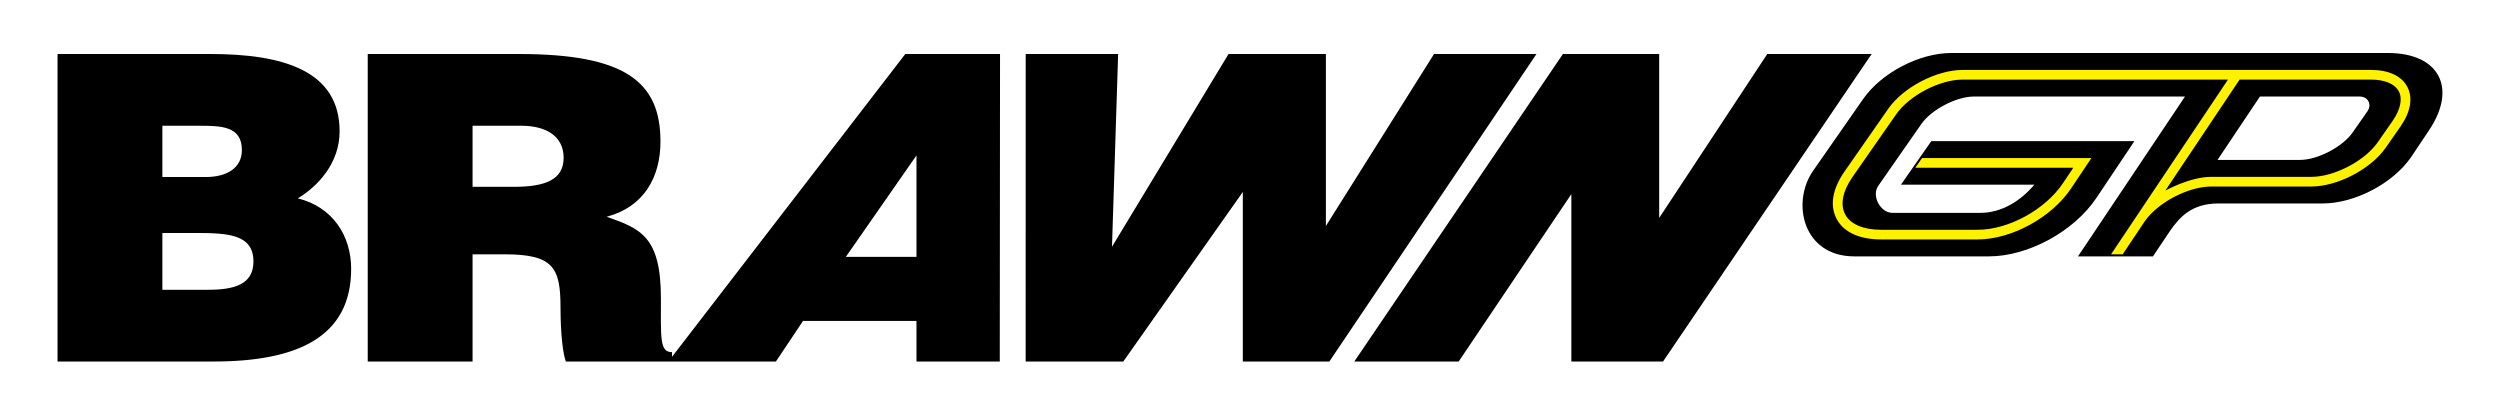
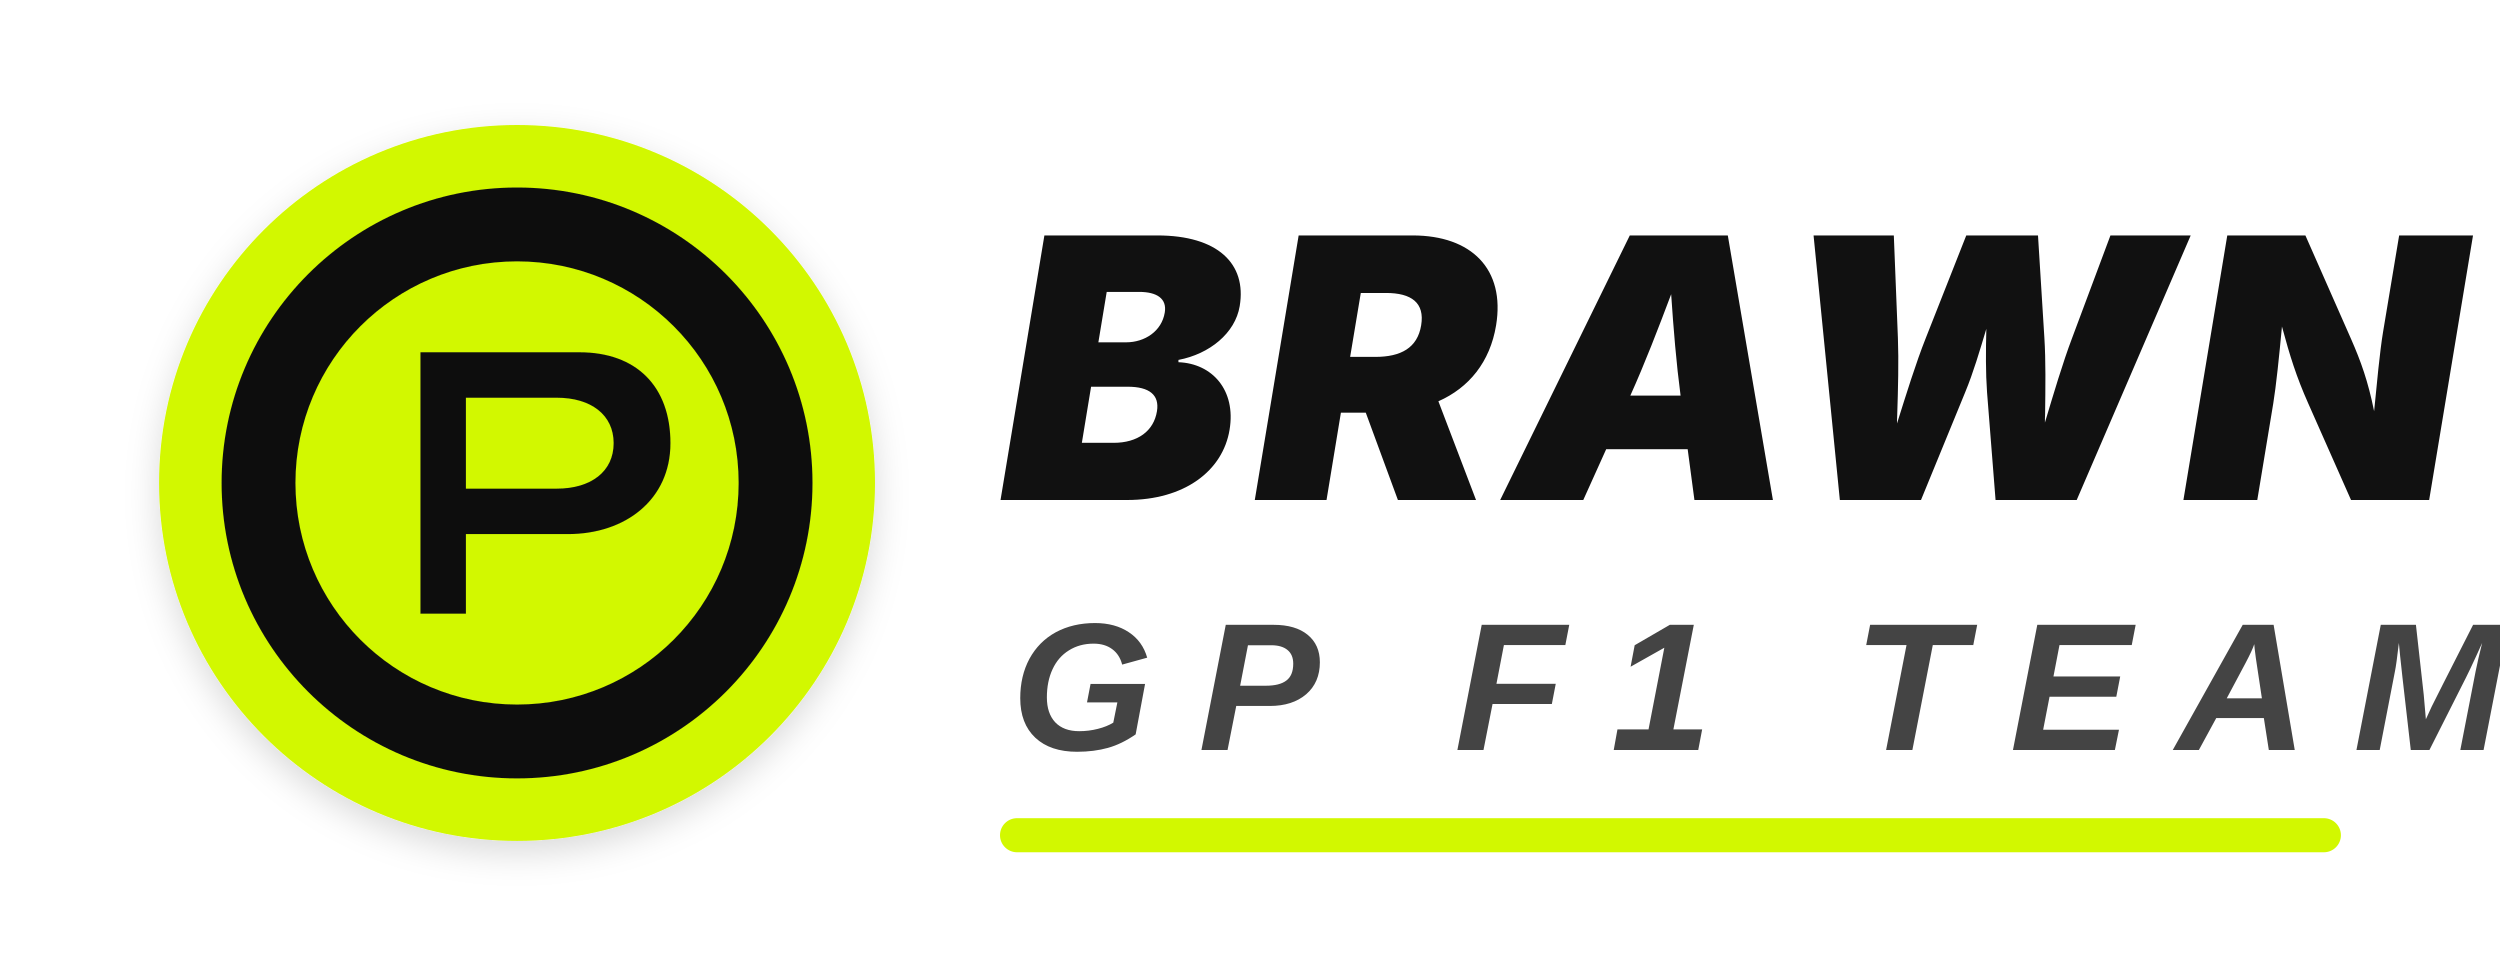
- <svg xmlns="http://www.w3.org/2000/svg" viewBox="0 0 470 78.5" width="469.999" height="78.214" id="svg2" version="1.1">
-   <defs id="defs4">
-     <clipPath id="clipPath2999" clipPathUnits="userSpaceOnUse">
-       <path id="path3001" d="m 0,841.89 595.276,0 L 595.276,0 0,0 0,841.89 z" />
-     </clipPath>
+ <svg xmlns="http://www.w3.org/2000/svg" viewBox="0 0 220 85" width="220" height="85">
+   <defs>
+     <filter id="subtleGlow" x="-20%" y="-20%" width="140%" height="140%">
+       <feDropShadow dx="0" dy="1" stdDeviation="1.5" flood-color="#000000" flood-opacity="0.15" />
+     </filter>
  </defs>
-   <g id="layer1" transform="translate(-140.0006,-493.2553)">
-     <g transform="matrix(1.25,0,0,-1.25,2.9535,1103.063)" id="g2993">
-       <g id="g2995">
-         <g clip-path="url(#clipPath2999)" id="g2997">
-           <g transform="translate(140.3677,444.1055)" id="g3003">
-             <path id="path3005" style="fill:#000000;fill-opacity:1;fill-rule:nonzero;stroke:none" d="m 0,0 -6.907,0 0,8.574 5.029,0 C 3.151,8.574 6.839,8.318 6.839,4.256 6.839,0.776 3.889,0 0,0 m -6.907,24.758 5.566,0 c 3.351,0 6.436,-0.064 6.436,-3.675 0,-2.707 -2.279,-4.062 -5.431,-4.062 l -6.571,0 0,7.737 z m 20.451,-10.96 c 3.084,1.87 6.303,5.351 6.303,10.122 0,9.22 -8.65,11.669 -19.512,11.669 l -23.065,0 0,-46.419 23.534,0 c 12.538,0 20.786,3.609 20.786,13.99 0,5.028 -2.816,9.349 -8.046,10.638 m 93.38,-8.832 -10.662,0 10.662,15.315 0,-15.315 z m -60.771,10.573 -6.236,0 0,9.219 7.376,0 c 3.687,0 6.37,-1.548 6.37,-4.835 0,-3.224 -2.616,-4.384 -7.51,-4.384 m 23.87,-25.66 0,0.707 c -1.878,0 -1.676,2.064 -1.676,8.125 0,9.35 -3.084,10.508 -8.18,12.314 5.632,1.484 8.113,5.996 8.113,11.348 0,9.026 -5.298,13.216 -21.389,13.216 l -22.799,0 0,-46.419 15.825,0 0,16.182 4.828,0 c 7.376,0 8.448,-1.998 8.448,-8.059 0,-4.125 0.402,-7.093 0.805,-8.123 l 31.709,0 4.093,6.125 17.124,0 0,-6.125 12.574,0 0.039,46.419 -14.299,0 -35.215,-45.71 z m 115.027,45.71 -16.325,-25.96 0,25.96 -14.695,0 -17.592,-29.095 0.927,29.095 -13.954,0 -0.006,-46.419 14.738,0 18.042,25.594 0,-25.594 13.063,0 31.264,46.419 -15.462,0 z m 50.302,0 -16.315,-24.745 0,24.745 -14.533,0 -31.489,-46.419 15.755,0 17.009,25.272 0,-25.272 13.839,0 31.49,46.419 -15.756,0 z m 90.59,-8.65 c 0,0.001 -2.231,-3.198 -2.231,-3.198 -1.51,-2.167 -5.289,-4.139 -7.93,-4.139 l -12.464,0 6.403,9.567 15.057,0 c 1.245,0 1.893,-1.182 1.165,-2.23 m 3.097,8.802 -65.9,0 c -4.833,0 -10.56,-2.989 -13.322,-6.954 L 242.274,17.966 C 238.945,13.19 240.705,5.041 248.486,5.041 l 20.329,0 c 5.88,0 12.811,3.73 16.226,8.832 l 5.73,8.563 -30.66,0 -4.581,-6.573 20.134,0 c -2.108,-2.513 -5.004,-4.25 -8.101,-4.25 l -13.33,0 c -1.824,0 -3.172,2.58 -2.128,4.077 l 6.511,9.34 c 1.509,2.167 5.289,4.139 7.928,4.139 l 31.862,0 -16.15,-24.128 11.315,0 2.578,3.85 c 1.509,2.166 3.347,4.138 7.312,4.138 l 15.725,0 c 4.834,0 10.562,2.99 13.323,6.955 l 2.749,4.109 c 4.288,6.407 1.49,11.648 -6.219,11.648" />
-           </g>
-           <g transform="translate(470.1074,469.5835)" id="g3007">
-             <path id="path3009" style="fill:#fff200;fill-opacity:1;fill-rule:nonzero;stroke:none" d="m 0,0 -0.001,-0.002 -2.228,-3.196 c -1.976,-2.837 -6.568,-5.235 -10.028,-5.235 l -15.108,0 c -3.227,0 -6.936,-2.076 -6.936,-2.076 l 11.214,16.757 19.826,0 c 2.08,0 3.614,-0.649 4.206,-1.781 C 1.536,3.336 1.189,1.708 0,0 M 2.237,5.143 C 1.375,6.796 -0.577,7.707 -3.261,7.707 l -61.637,0 c -3.938,0 -8.974,-2.628 -11.225,-5.859 l -6.591,-9.456 c -1.849,-2.657 -2.267,-5.135 -1.207,-7.167 1.044,-2.002 3.429,-3.106 6.711,-3.106 l 14.582,0 c 5.102,0 11.164,3.309 14.101,7.697 l 3.067,4.585 -25.568,0 -1.018,-1.46 23.855,0 -1.549,-2.313 c -2.69,-4.019 -8.232,-7.049 -12.888,-7.049 l -14.582,0 c -2.673,0 -4.646,0.845 -5.418,2.322 -0.78,1.498 -0.386,3.508 1.113,5.657 l 6.591,9.455 c 1.976,2.837 6.568,5.235 10.026,5.235 l 40.054,0 -17.651,-26.373 1.757,0 c 0.53,0.792 3.342,4.993 3.345,4.999 1.977,2.836 6.568,5.234 10.028,5.234 l 15.108,0 c 3.94,0 8.975,2.628 11.226,5.859 l 2.229,3.199 C 2.731,1.367 3.101,3.49 2.237,5.143" />
-           </g>
-         </g>
-       </g>
-     </g>
+   <g transform="translate(14, 11)" filter="url(#subtleGlow)">
+     <circle cx="31.5" cy="31.5" r="31.5" fill="#D2F800" />
+     <path d="M 31.5 5.5 C 45.85 5.5 57.5 17.15 57.5 31.5 C 57.5 45.85 45.85 57.5 31.5 57.5 C 17.15 57.5 5.5 45.85 5.5 31.5 C 5.5 17.15 17.15 5.5 31.5 5.5 Z M 31.5 12 C 20.73 12 12 20.73 12 31.5 C 12 42.27 20.73 51 31.5 51 C 42.27 51 51 42.27 51 31.5 C 51 20.73 42.27 12 31.5 12 Z" fill="#111111" fill-rule="evenodd" />
+     <path d="M 23 20 L 37 20 C 42 20 45 23 45 28 C 45 33 41 36 36 36 L 27 36 L 27 43 L 23 43 Z M 27 24 L 27 32 L 35 32 C 38 32 40 30.5 40 28 C 40 25.5 38 24 35 24 Z" fill="#111111" />
  </g>
+   <text x="88" y="44" font-family="system-ui, -apple-system, 'Segoe UI', Arial Black, sans-serif" font-size="32" font-weight="900" font-style="italic" fill="#111111" letter-spacing="1">BRAWN</text>
+   <text x="89" y="66" font-family="system-ui, -apple-system, 'Segoe UI', Arial, sans-serif" font-size="16" font-weight="900" font-style="italic" fill="#444444" letter-spacing="4">GP F1 TEAM</text>
+   <rect x="88" y="72" width="118" height="3" rx="1.5" fill="#D2F800" />
</svg>
